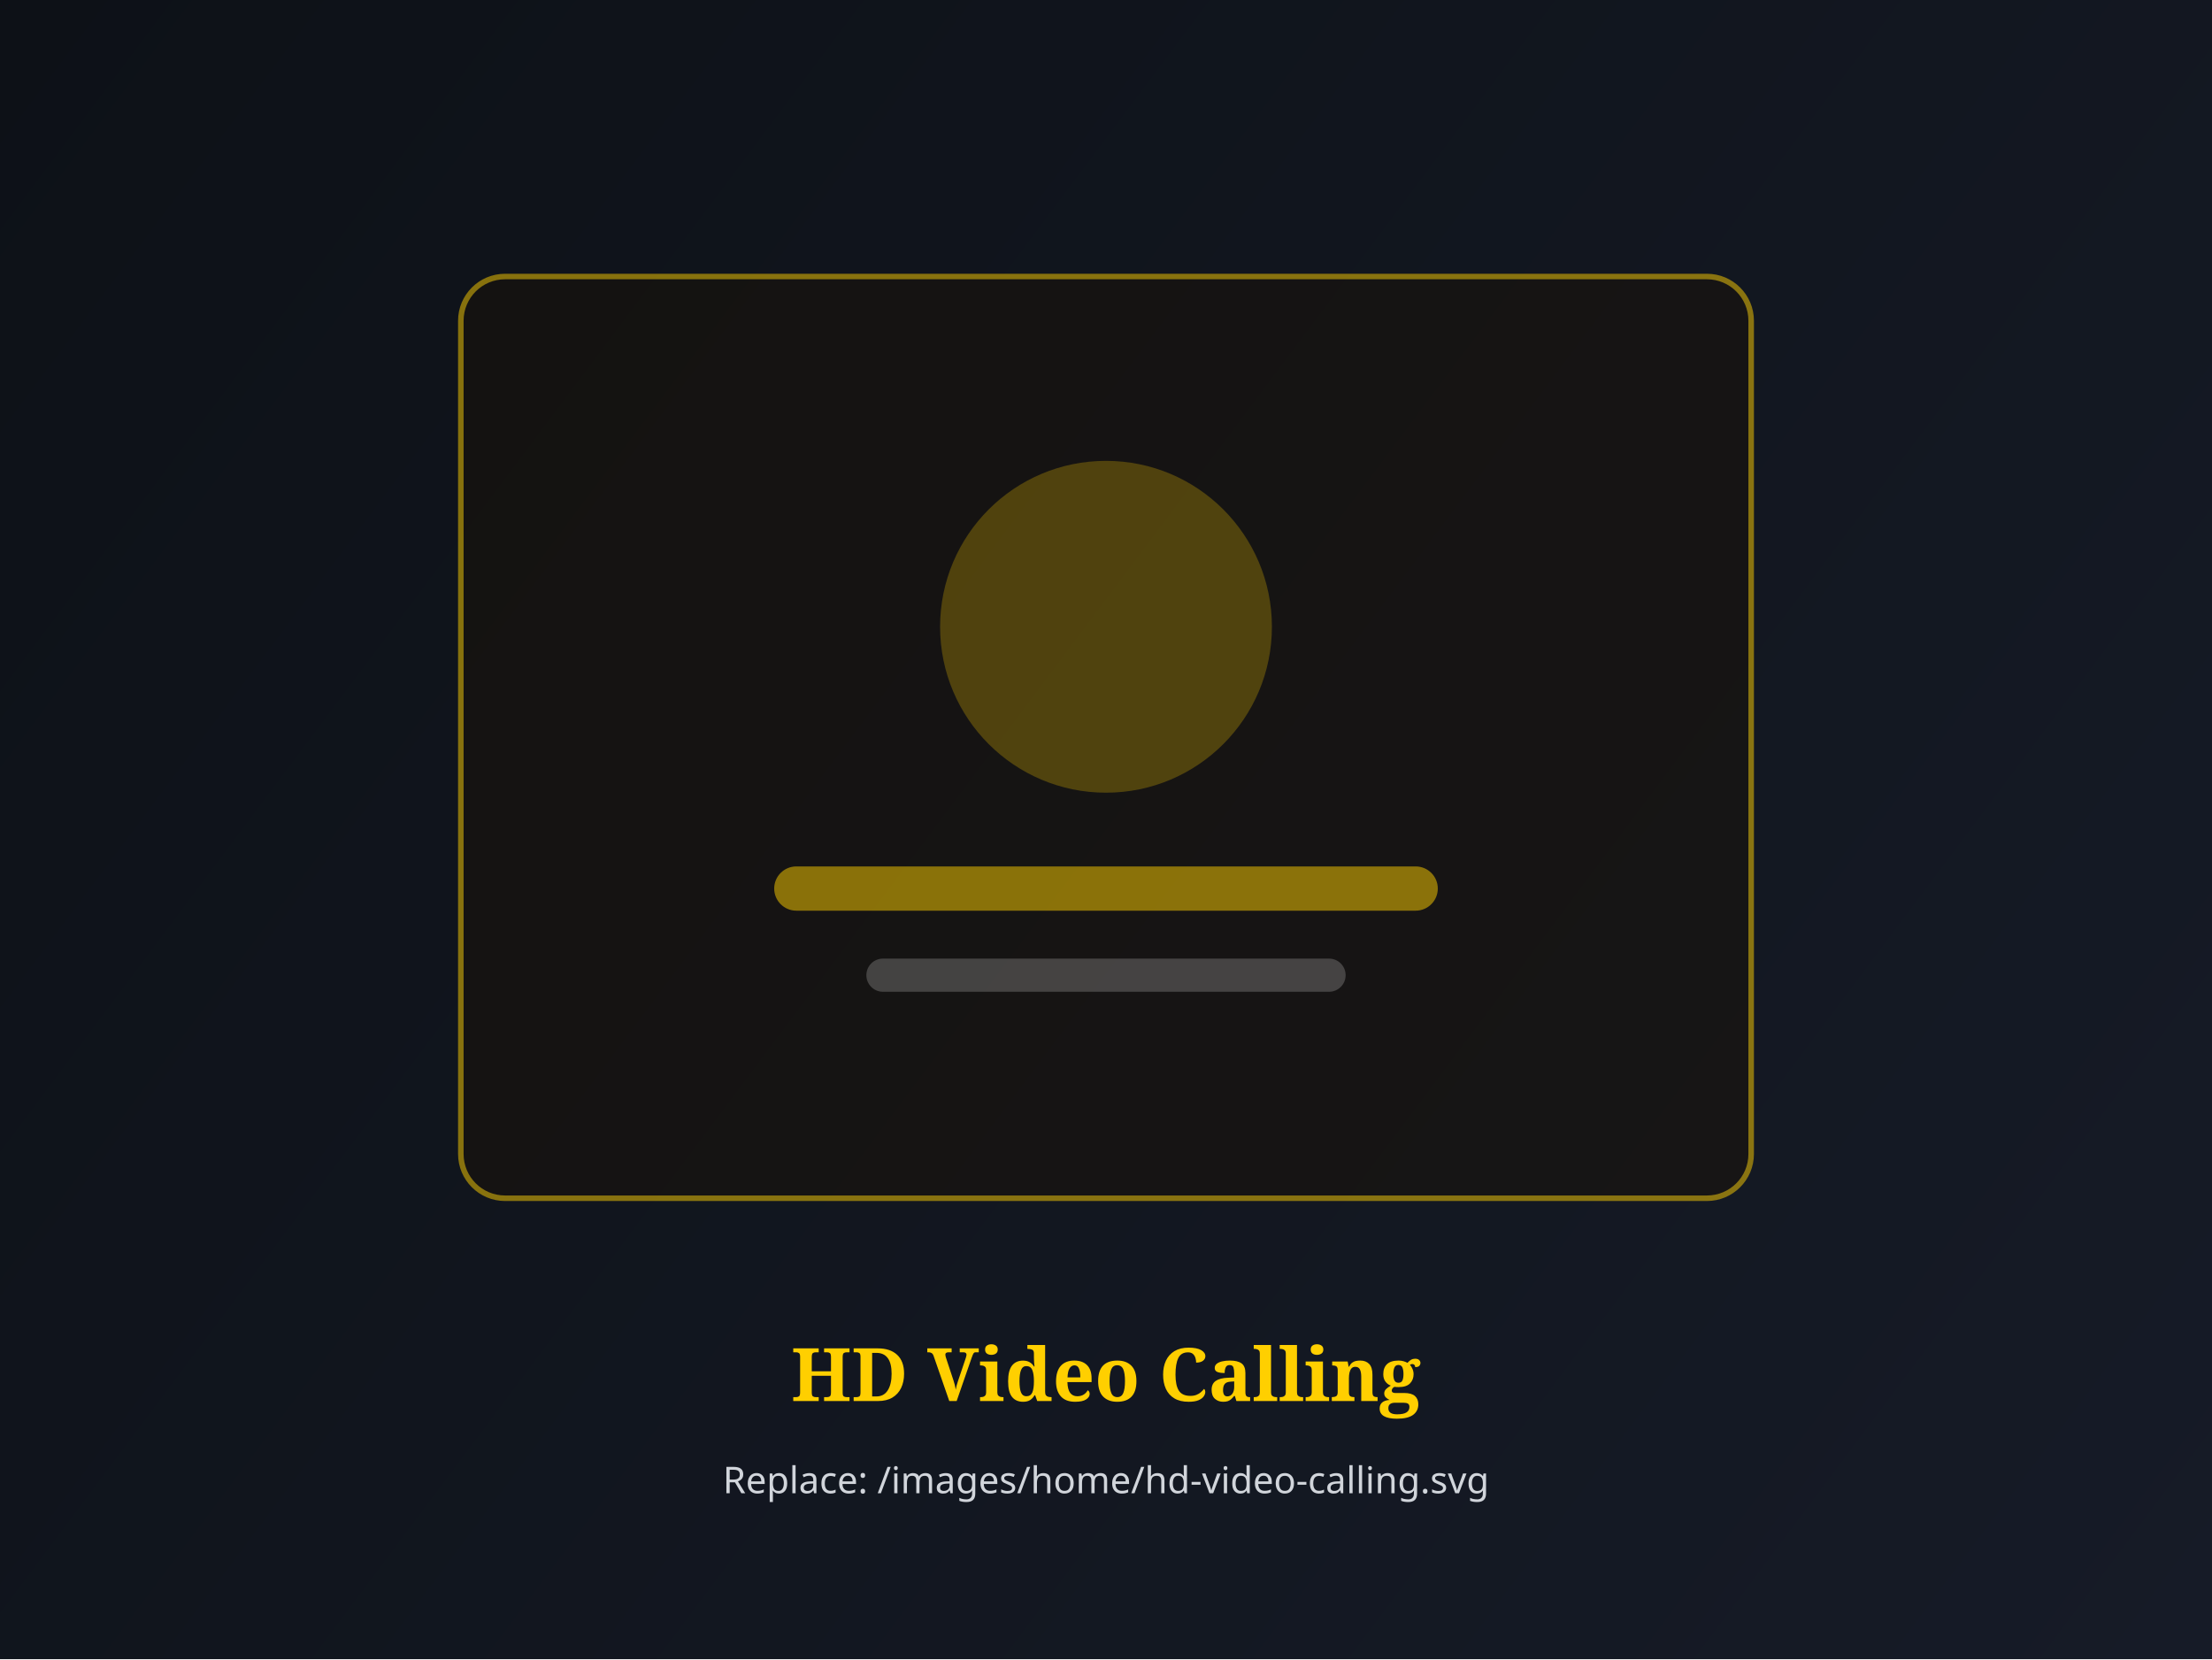
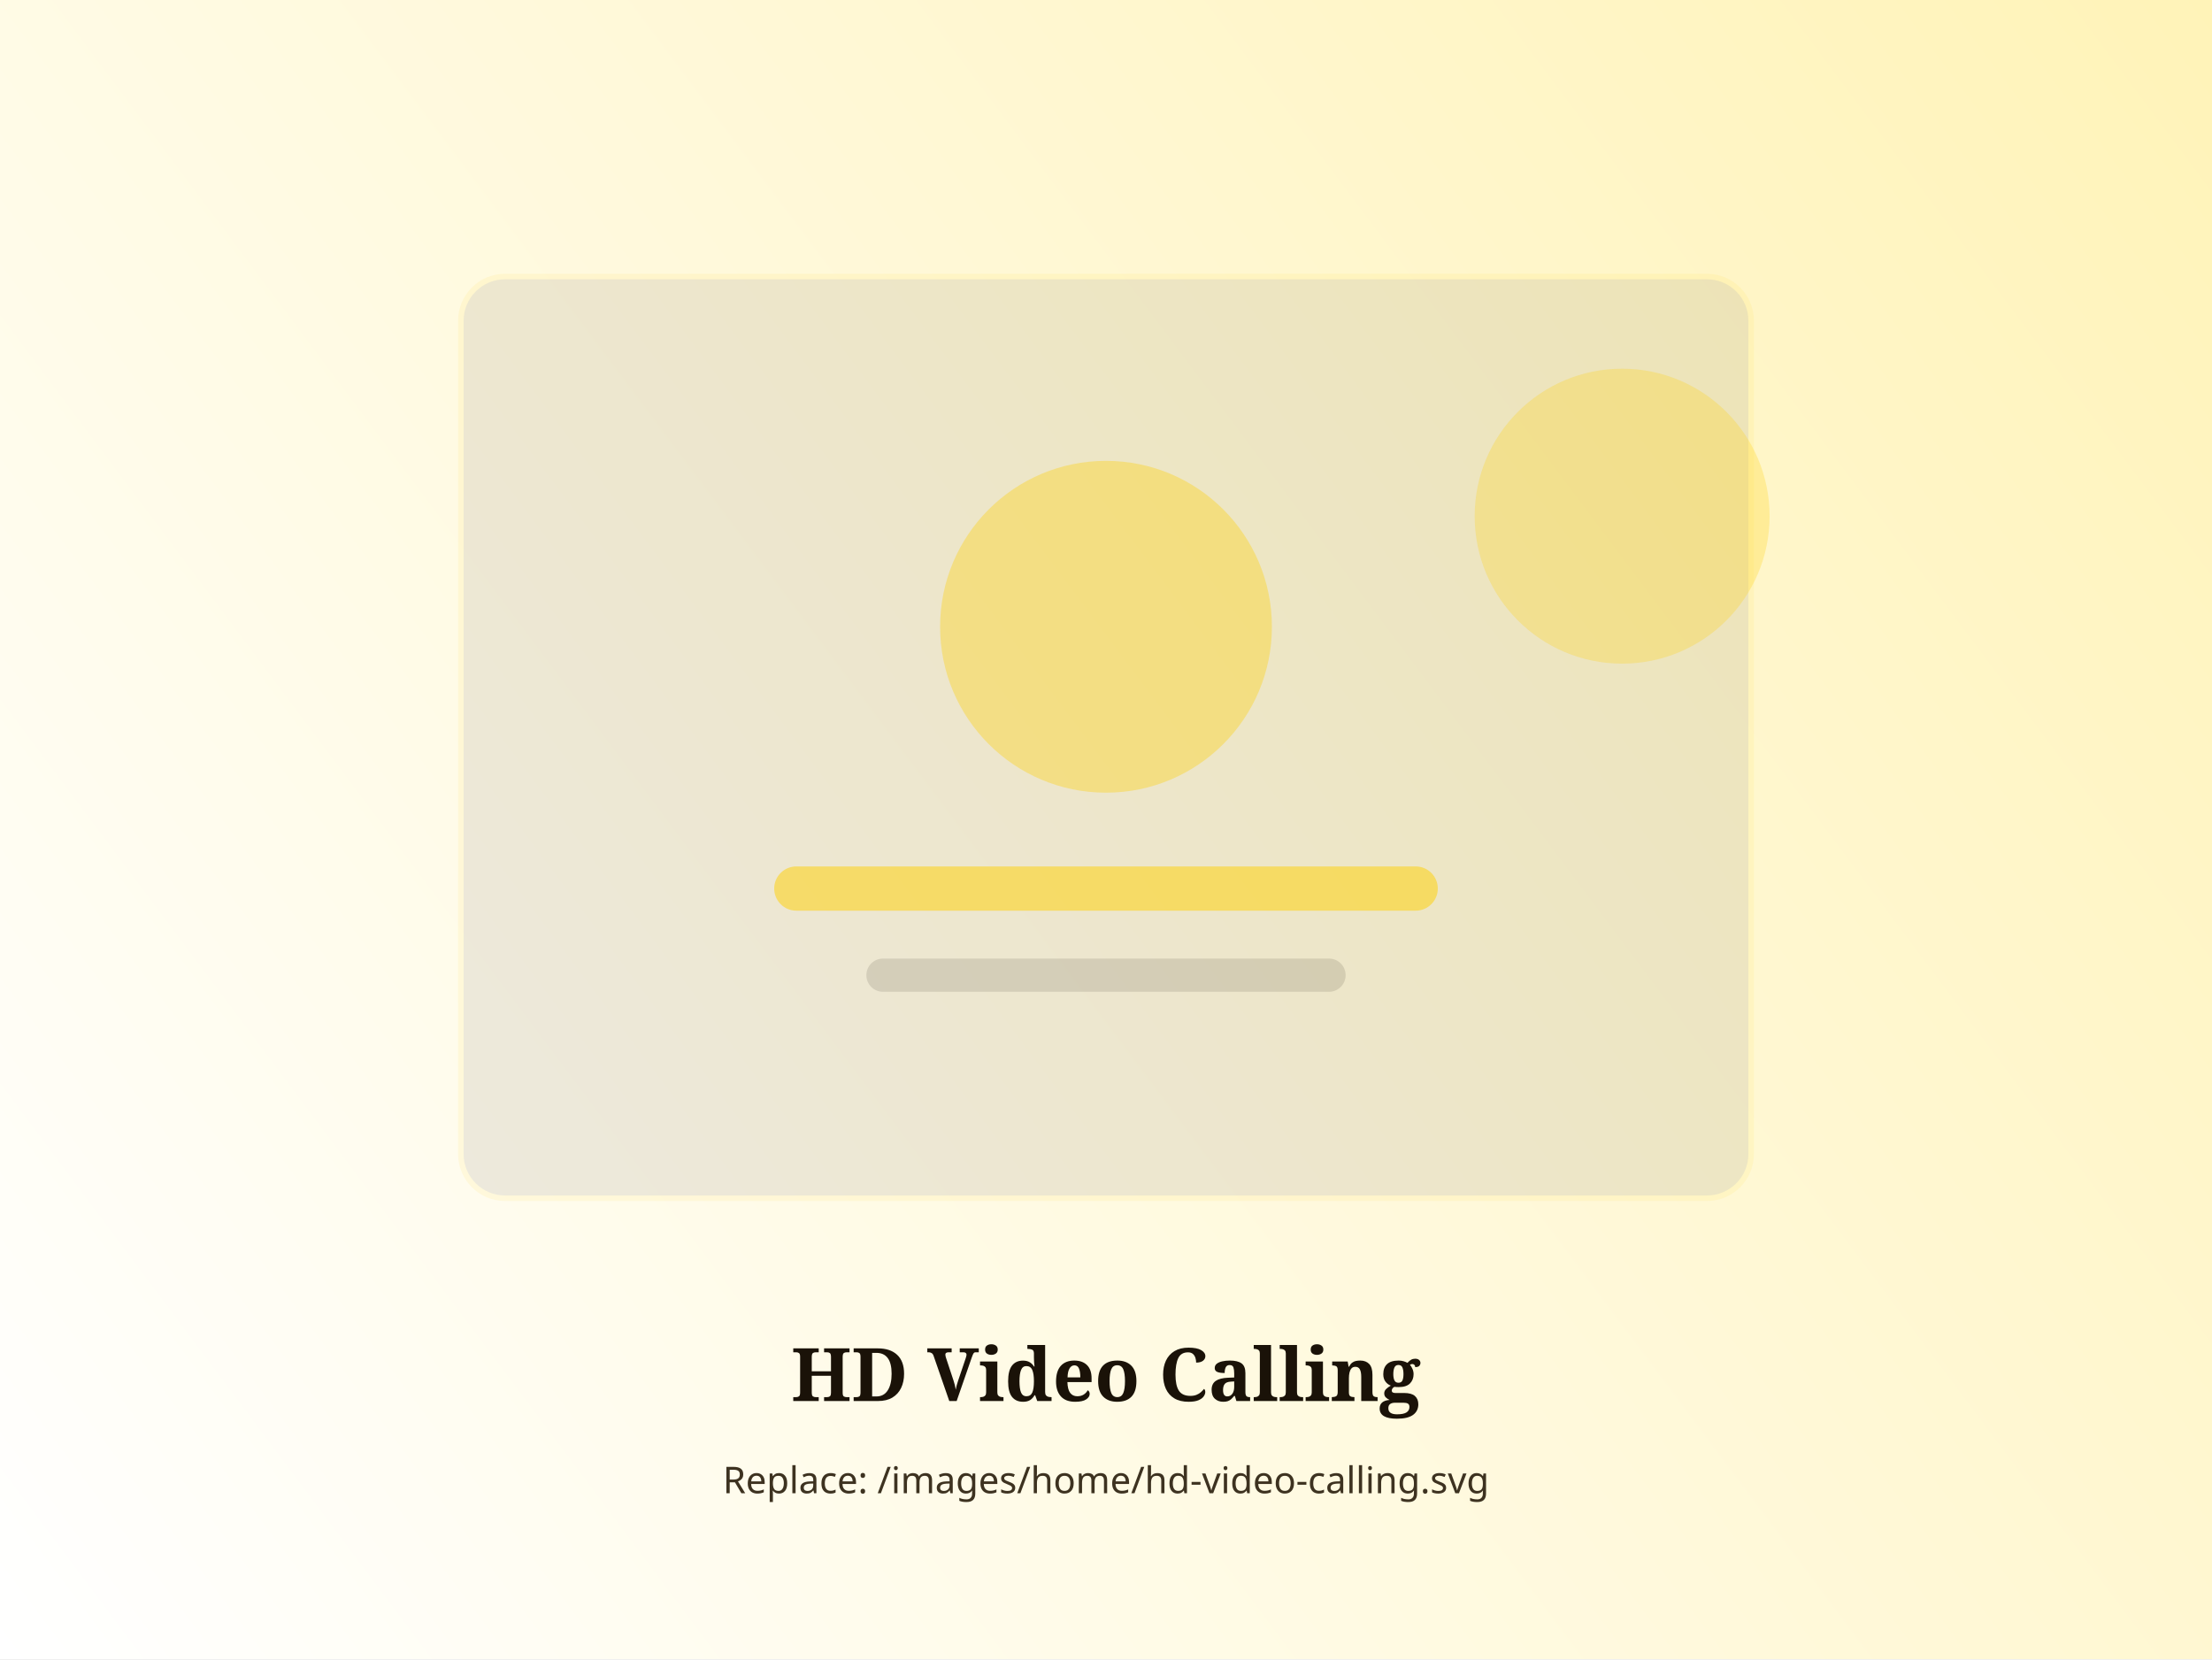
<svg xmlns="http://www.w3.org/2000/svg" width="1200" height="900" viewBox="0 0 1200 900" fill="none">
  <defs>
-     <linearGradient id="bg" x1="0" y1="0" x2="1200" y2="900" gradientUnits="userSpaceOnUse">
-       <stop stop-color="#0d1117" />
-       <stop offset="1" stop-color="#161b27" />
+     <linearGradient id="bg" x1="0" y1="900" x2="1200" y2="0" gradientUnits="userSpaceOnUse">
+       <stop stop-color="#FFFFFF" />
+       <stop offset="1" stop-color="#FFF3B8" />
    </linearGradient>
  </defs>
  <rect width="1200" height="900" fill="url(#bg)" />
-   <rect x="250" y="150" width="700" height="500" rx="24" fill="#1A1208" opacity="0.5" stroke="#FFCF00" stroke-width="3" />
-   <circle cx="600" cy="340" r="90" fill="#FFCF00" opacity="0.25" />
+   <rect x="250" y="150" width="700" height="500" rx="24" fill="#1A1208" opacity="0.08" stroke="#FFCF00" stroke-width="3" />
+   <circle cx="600" cy="340" r="90" fill="#FFCF00" opacity="0.35" />
  <rect x="420" y="470" width="360" height="24" rx="12" fill="#FFCF00" opacity="0.5" />
-   <rect x="470" y="520" width="260" height="18" rx="9" fill="#FFFFFF" opacity="0.2" />
-   <text x="600" y="760" text-anchor="middle" font-family="Georgia, serif" font-size="40" font-weight="700" fill="#FFCF00">HD Video Calling</text>
-   <text x="600" y="810" text-anchor="middle" font-family="system-ui, sans-serif" font-size="20" fill="#D1D5DB">Replace: /images/home/hd-video-calling.svg</text>
+   <rect x="470" y="520" width="260" height="18" rx="9" fill="#1A1208" opacity="0.12" />
+   <circle cx="880" cy="280" r="80" fill="#FFCF00" opacity="0.25" />
+   <text x="600" y="760" text-anchor="middle" font-family="Georgia, serif" font-size="40" font-weight="700" fill="#1A1208">HD Video Calling</text>
+   <text x="600" y="810" text-anchor="middle" font-family="system-ui, sans-serif" font-size="20" fill="#3D3220">Replace: /images/home/hd-video-calling.svg</text>
</svg>
